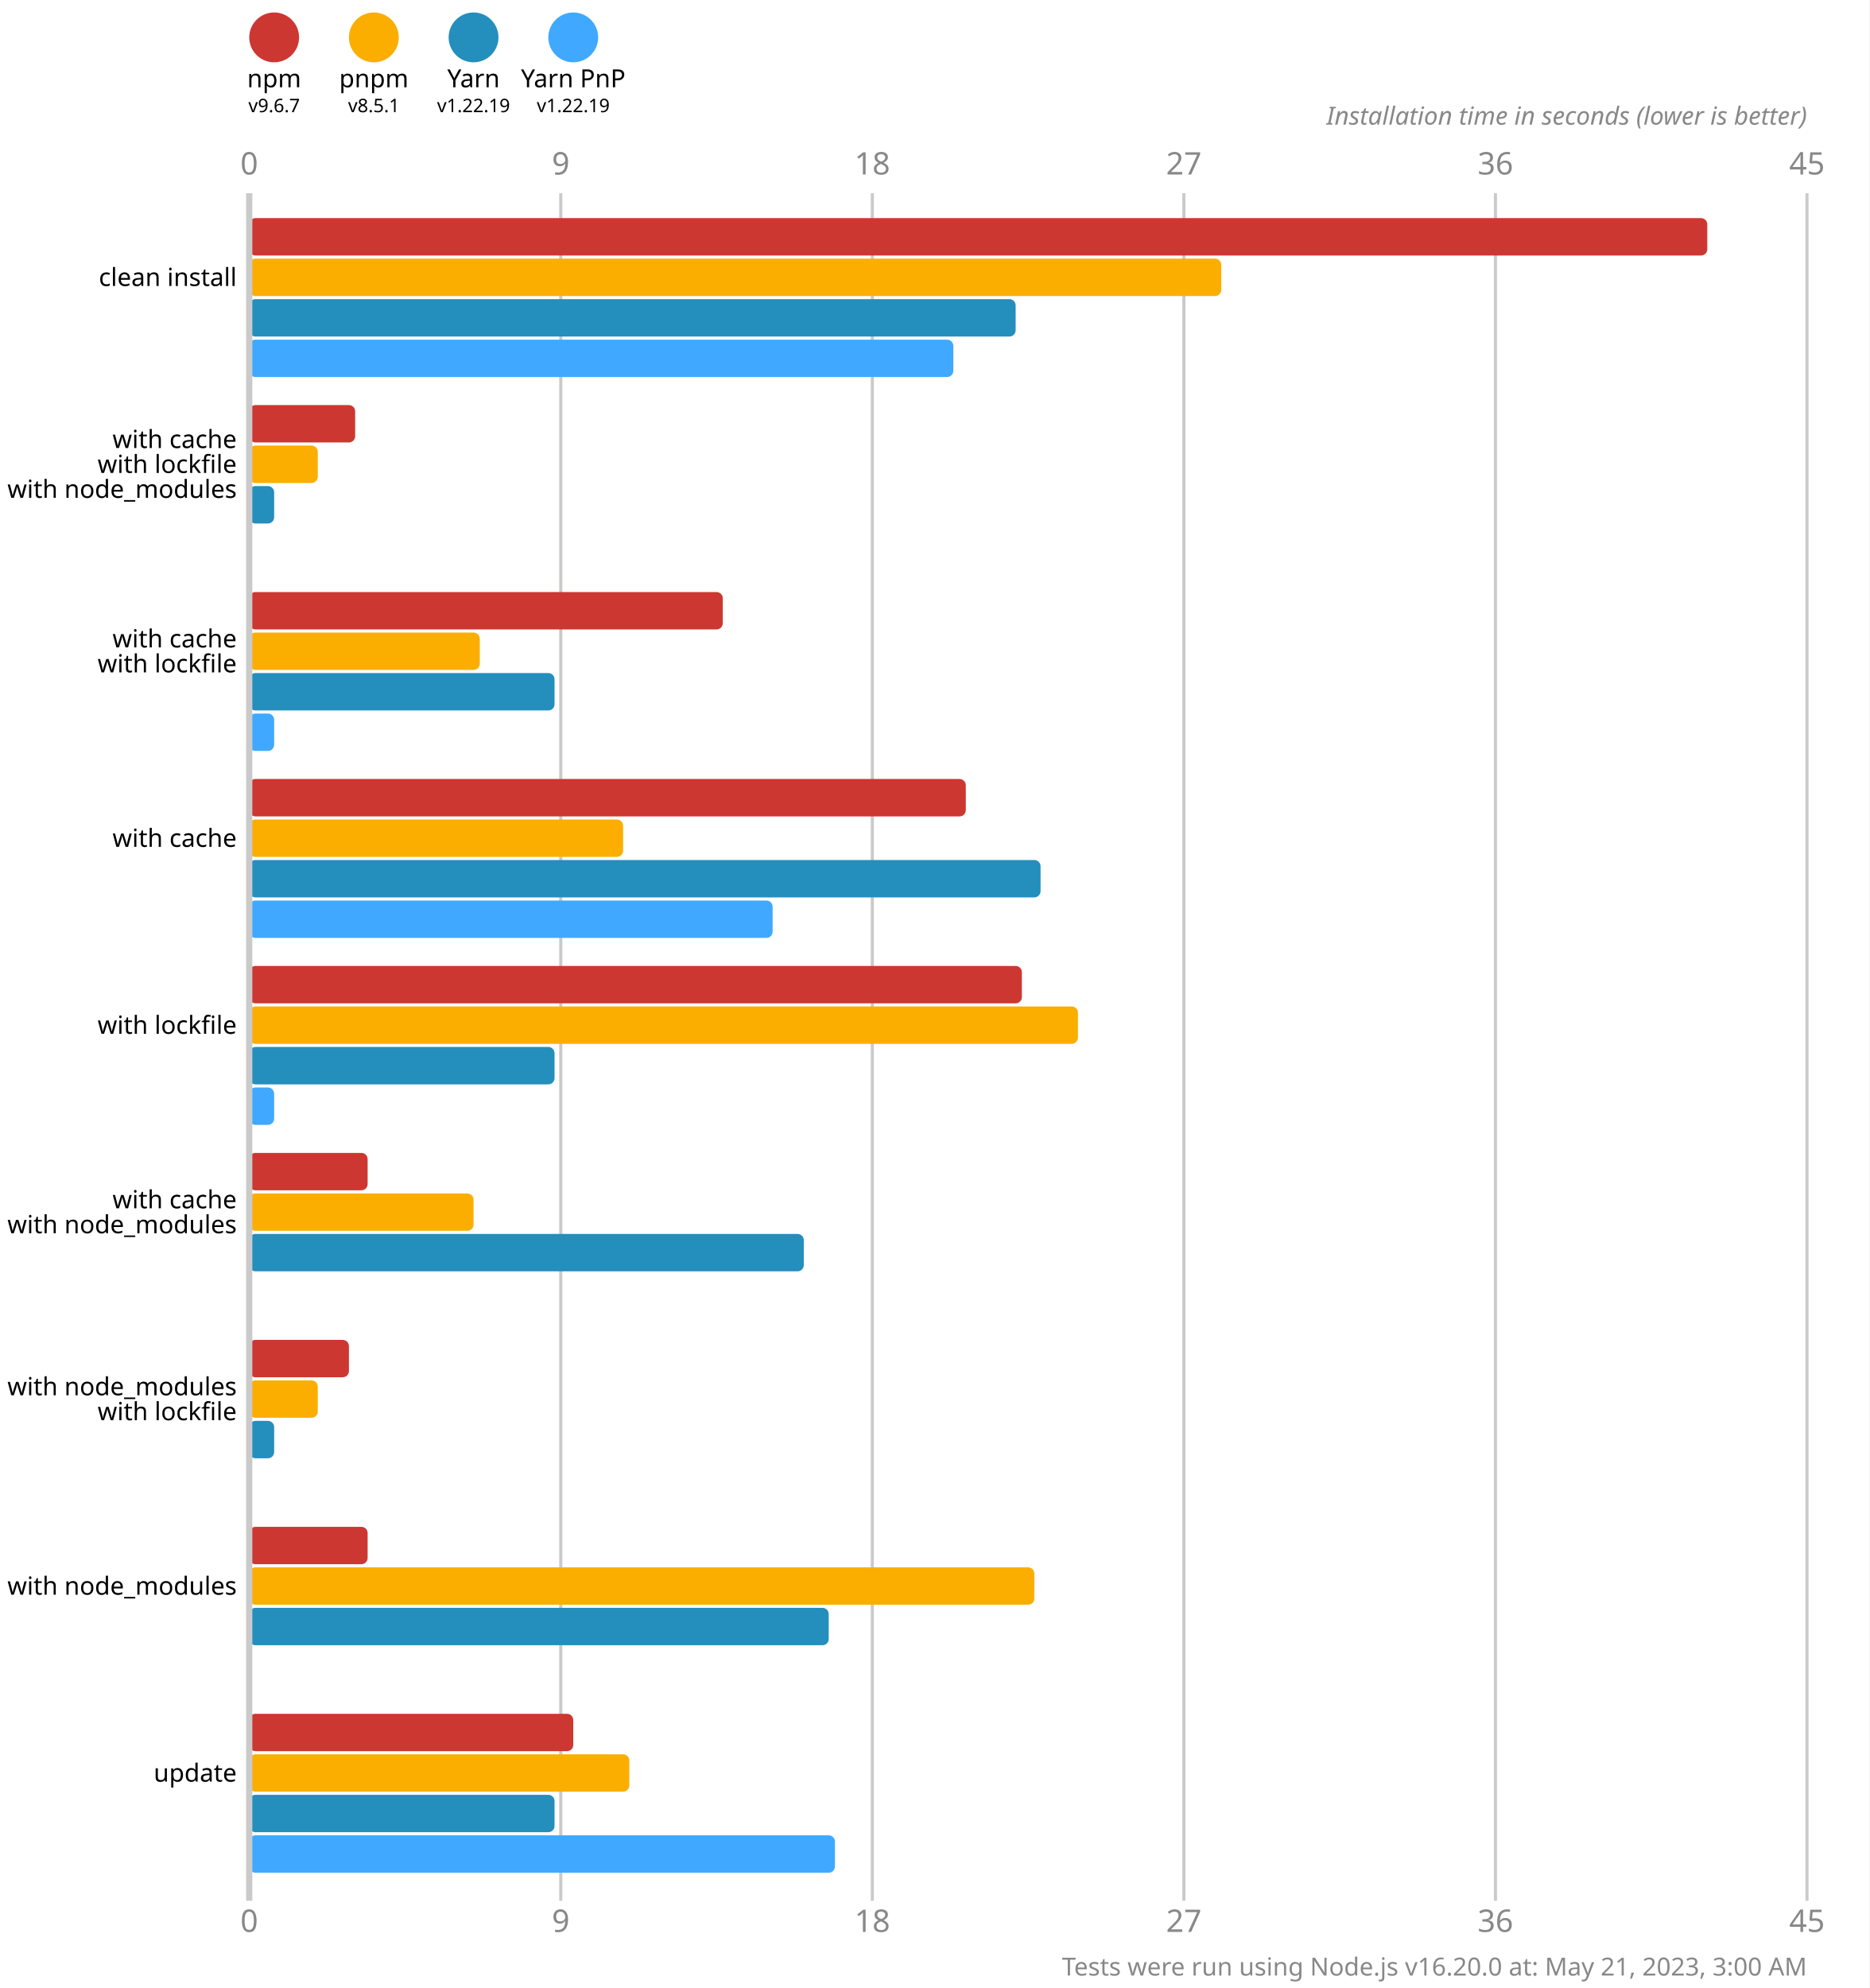
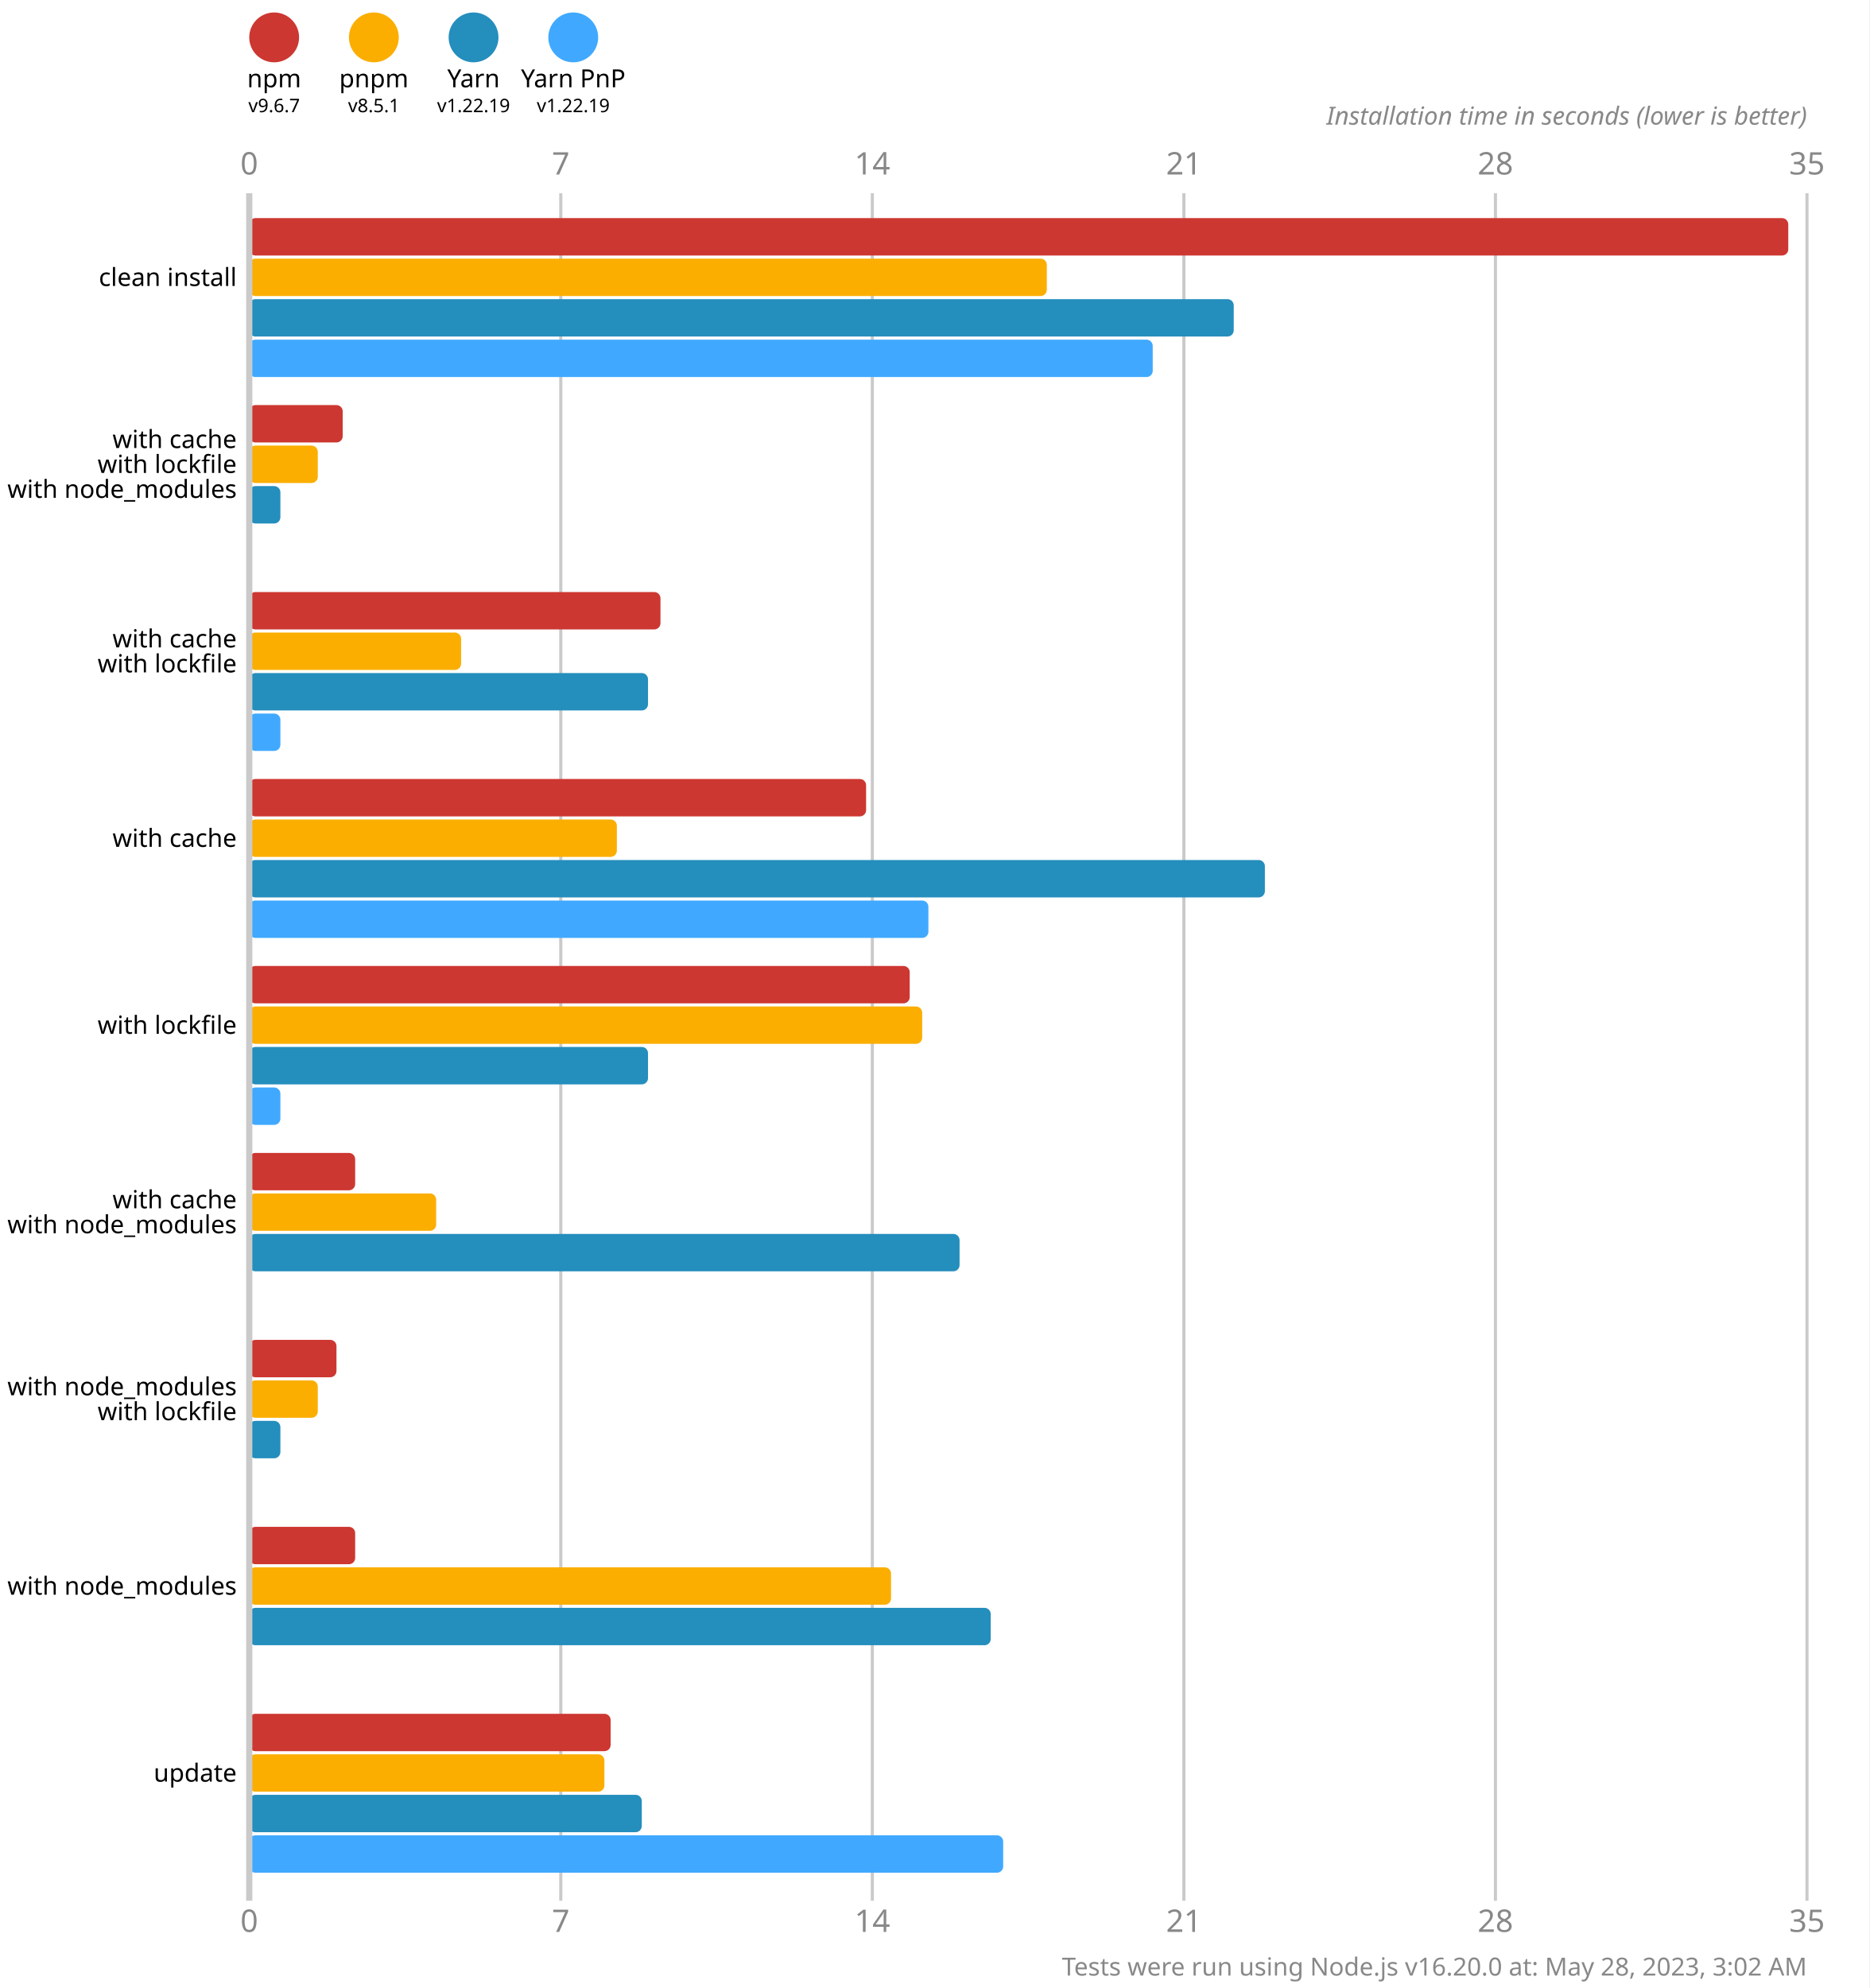
<svg xmlns="http://www.w3.org/2000/svg" version="1.1" viewBox="0 0 300 319">
  <style>
    .font { font-family: sans-serif; }
    .s3 { font-size: 3px; }
    .s4 { font-size: 4px; }
    .s5 { font-size: 5px; }
    .line { stroke: #cacaca; }
    .width { stroke-width: 0.5; }
    .text { fill: #888; }
  </style>
  <rect x="0" y="0" width="300" height="319" fill="#fff" />
  <circle cx="44" cy="6" r="4" fill="#cd3731" />
  <text x="44" y="14" class="font s4" text-anchor="middle">npm</text>
  <text x="44" y="18" class="font s3" text-anchor="middle">v9.6.7</text>
  <circle cx="60" cy="6" r="4" fill="#fbae00" />
  <text x="60" y="14" class="font s4" text-anchor="middle">pnpm</text>
  <text x="60" y="18" class="font s3" text-anchor="middle">v8.5.1</text>
  <circle cx="76" cy="6" r="4" fill="#248ebd" />
  <text x="76" y="14" class="font s4" text-anchor="middle">Yarn</text>
  <text x="76" y="18" class="font s3" text-anchor="middle">v1.22.19</text>
  <circle cx="92" cy="6" r="4" fill="#40a9ff" />
  <text x="92" y="14" class="font s4" text-anchor="middle">Yarn PnP</text>
  <text x="92" y="18" class="font s3" text-anchor="middle">v1.22.19</text>
  <text x="40" y="28" class="font s5 text" text-anchor="middle">0</text>
  <text x="40" y="310" class="font s5 text" text-anchor="middle">0</text>
  <line x1="90" y1="31" x2="90" y2="305" class="line width" />
-   <text x="90" y="28" class="font s5 text" text-anchor="middle">9</text>
-   <text x="90" y="310" class="font s5 text" text-anchor="middle">9</text>
+   <text x="90" y="28" class="font s5 text" text-anchor="middle">7</text>
+   <text x="90" y="310" class="font s5 text" text-anchor="middle">7</text>
  <line x1="140" y1="31" x2="140" y2="305" class="line width" />
-   <text x="140" y="28" class="font s5 text" text-anchor="middle">18</text>
-   <text x="140" y="310" class="font s5 text" text-anchor="middle">18</text>
+   <text x="140" y="28" class="font s5 text" text-anchor="middle">14</text>
+   <text x="140" y="310" class="font s5 text" text-anchor="middle">14</text>
  <line x1="190" y1="31" x2="190" y2="305" class="line width" />
-   <text x="190" y="28" class="font s5 text" text-anchor="middle">27</text>
-   <text x="190" y="310" class="font s5 text" text-anchor="middle">27</text>
+   <text x="190" y="28" class="font s5 text" text-anchor="middle">21</text>
+   <text x="190" y="310" class="font s5 text" text-anchor="middle">21</text>
  <line x1="240" y1="31" x2="240" y2="305" class="line width" />
-   <text x="240" y="28" class="font s5 text" text-anchor="middle">36</text>
-   <text x="240" y="310" class="font s5 text" text-anchor="middle">36</text>
+   <text x="240" y="28" class="font s5 text" text-anchor="middle">28</text>
+   <text x="240" y="310" class="font s5 text" text-anchor="middle">28</text>
  <line x1="290" y1="31" x2="290" y2="305" class="line width" />
-   <text x="290" y="28" class="font s5 text" text-anchor="middle">45</text>
-   <text x="290" y="310" class="font s5 text" text-anchor="middle">45</text>
+   <text x="290" y="28" class="font s5 text" text-anchor="middle">35</text>
+   <text x="290" y="310" class="font s5 text" text-anchor="middle">35</text>
  <text x="290" y="20" class="font s4 text" font-style="italic" text-anchor="end">Installation time in seconds (lower is better)</text>
-   <rect x="40" y="35" width="234" height="6" fill="#cd3731" rx="1" ry="1" />
-   <rect x="40" y="41.5" width="156" height="6" fill="#fbae00" rx="1" ry="1" />
-   <rect x="40" y="48" width="123" height="6" fill="#248ebd" rx="1" ry="1" />
-   <rect x="40" y="54.5" width="113" height="6" fill="#40a9ff" rx="1" ry="1" />
-   <rect x="40" y="65" width="17" height="6" fill="#cd3731" rx="1" ry="1" />
+   <rect x="40" y="35" width="247" height="6" fill="#cd3731" rx="1" ry="1" />
+   <rect x="40" y="41.5" width="128" height="6" fill="#fbae00" rx="1" ry="1" />
+   <rect x="40" y="48" width="158" height="6" fill="#248ebd" rx="1" ry="1" />
+   <rect x="40" y="54.5" width="145" height="6" fill="#40a9ff" rx="1" ry="1" />
+   <rect x="40" y="65" width="15" height="6" fill="#cd3731" rx="1" ry="1" />
  <rect x="40" y="71.5" width="11" height="6" fill="#fbae00" rx="1" ry="1" />
-   <rect x="40" y="78" width="4" height="6" fill="#248ebd" rx="1" ry="1" />
+   <rect x="40" y="78" width="5" height="6" fill="#248ebd" rx="1" ry="1" />
  <rect x="40" y="84.5" width="0" height="6" fill="#40a9ff" rx="1" ry="1" />
-   <rect x="40" y="95" width="76" height="6" fill="#cd3731" rx="1" ry="1" />
-   <rect x="40" y="101.5" width="37" height="6" fill="#fbae00" rx="1" ry="1" />
-   <rect x="40" y="108" width="49" height="6" fill="#248ebd" rx="1" ry="1" />
-   <rect x="40" y="114.5" width="4" height="6" fill="#40a9ff" rx="1" ry="1" />
-   <rect x="40" y="125" width="115" height="6" fill="#cd3731" rx="1" ry="1" />
-   <rect x="40" y="131.5" width="60" height="6" fill="#fbae00" rx="1" ry="1" />
-   <rect x="40" y="138" width="127" height="6" fill="#248ebd" rx="1" ry="1" />
-   <rect x="40" y="144.5" width="84" height="6" fill="#40a9ff" rx="1" ry="1" />
-   <rect x="40" y="155" width="124" height="6" fill="#cd3731" rx="1" ry="1" />
-   <rect x="40" y="161.5" width="133" height="6" fill="#fbae00" rx="1" ry="1" />
-   <rect x="40" y="168" width="49" height="6" fill="#248ebd" rx="1" ry="1" />
-   <rect x="40" y="174.5" width="4" height="6" fill="#40a9ff" rx="1" ry="1" />
-   <rect x="40" y="185" width="19" height="6" fill="#cd3731" rx="1" ry="1" />
-   <rect x="40" y="191.5" width="36" height="6" fill="#fbae00" rx="1" ry="1" />
-   <rect x="40" y="198" width="89" height="6" fill="#248ebd" rx="1" ry="1" />
+   <rect x="40" y="95" width="66" height="6" fill="#cd3731" rx="1" ry="1" />
+   <rect x="40" y="101.5" width="34" height="6" fill="#fbae00" rx="1" ry="1" />
+   <rect x="40" y="108" width="64" height="6" fill="#248ebd" rx="1" ry="1" />
+   <rect x="40" y="114.5" width="5" height="6" fill="#40a9ff" rx="1" ry="1" />
+   <rect x="40" y="125" width="99" height="6" fill="#cd3731" rx="1" ry="1" />
+   <rect x="40" y="131.5" width="59" height="6" fill="#fbae00" rx="1" ry="1" />
+   <rect x="40" y="138" width="163" height="6" fill="#248ebd" rx="1" ry="1" />
+   <rect x="40" y="144.5" width="109" height="6" fill="#40a9ff" rx="1" ry="1" />
+   <rect x="40" y="155" width="106" height="6" fill="#cd3731" rx="1" ry="1" />
+   <rect x="40" y="161.5" width="108" height="6" fill="#fbae00" rx="1" ry="1" />
+   <rect x="40" y="168" width="64" height="6" fill="#248ebd" rx="1" ry="1" />
+   <rect x="40" y="174.5" width="5" height="6" fill="#40a9ff" rx="1" ry="1" />
+   <rect x="40" y="185" width="17" height="6" fill="#cd3731" rx="1" ry="1" />
+   <rect x="40" y="191.5" width="30" height="6" fill="#fbae00" rx="1" ry="1" />
+   <rect x="40" y="198" width="114" height="6" fill="#248ebd" rx="1" ry="1" />
  <rect x="40" y="204.5" width="0" height="6" fill="#40a9ff" rx="1" ry="1" />
-   <rect x="40" y="215" width="16" height="6" fill="#cd3731" rx="1" ry="1" />
+   <rect x="40" y="215" width="14" height="6" fill="#cd3731" rx="1" ry="1" />
  <rect x="40" y="221.5" width="11" height="6" fill="#fbae00" rx="1" ry="1" />
-   <rect x="40" y="228" width="4" height="6" fill="#248ebd" rx="1" ry="1" />
+   <rect x="40" y="228" width="5" height="6" fill="#248ebd" rx="1" ry="1" />
  <rect x="40" y="234.5" width="0" height="6" fill="#40a9ff" rx="1" ry="1" />
-   <rect x="40" y="245" width="19" height="6" fill="#cd3731" rx="1" ry="1" />
-   <rect x="40" y="251.5" width="126" height="6" fill="#fbae00" rx="1" ry="1" />
-   <rect x="40" y="258" width="93" height="6" fill="#248ebd" rx="1" ry="1" />
+   <rect x="40" y="245" width="17" height="6" fill="#cd3731" rx="1" ry="1" />
+   <rect x="40" y="251.5" width="103" height="6" fill="#fbae00" rx="1" ry="1" />
+   <rect x="40" y="258" width="119" height="6" fill="#248ebd" rx="1" ry="1" />
  <rect x="40" y="264.5" width="0" height="6" fill="#40a9ff" rx="1" ry="1" />
-   <rect x="40" y="275" width="52" height="6" fill="#cd3731" rx="1" ry="1" />
-   <rect x="40" y="281.5" width="61" height="6" fill="#fbae00" rx="1" ry="1" />
-   <rect x="40" y="288" width="49" height="6" fill="#248ebd" rx="1" ry="1" />
-   <rect x="40" y="294.5" width="94" height="6" fill="#40a9ff" rx="1" ry="1" />
+   <rect x="40" y="275" width="58" height="6" fill="#cd3731" rx="1" ry="1" />
+   <rect x="40" y="281.5" width="57" height="6" fill="#fbae00" rx="1" ry="1" />
+   <rect x="40" y="288" width="63" height="6" fill="#248ebd" rx="1" ry="1" />
+   <rect x="40" y="294.5" width="121" height="6" fill="#40a9ff" rx="1" ry="1" />
  <line x1="40" y1="31" x2="40" y2="305" class="line" />
  <text x="38" y="44.5" class="font s4" dominant-baseline="middle" text-anchor="end">clean install</text>
  <text x="38" y="70.5" class="font s4" dominant-baseline="middle" text-anchor="end">with cache</text>
  <text x="38" y="74.5" class="font s4" dominant-baseline="middle" text-anchor="end">with lockfile</text>
  <text x="38" y="78.5" class="font s4" dominant-baseline="middle" text-anchor="end">with node_modules</text>
  <text x="38" y="102.5" class="font s4" dominant-baseline="middle" text-anchor="end">with cache</text>
  <text x="38" y="106.5" class="font s4" dominant-baseline="middle" text-anchor="end">with lockfile</text>
  <text x="38" y="134.5" class="font s4" dominant-baseline="middle" text-anchor="end">with cache</text>
  <text x="38" y="164.5" class="font s4" dominant-baseline="middle" text-anchor="end">with lockfile</text>
  <text x="38" y="192.5" class="font s4" dominant-baseline="middle" text-anchor="end">with cache</text>
  <text x="38" y="196.5" class="font s4" dominant-baseline="middle" text-anchor="end">with node_modules</text>
  <text x="38" y="222.5" class="font s4" dominant-baseline="middle" text-anchor="end">with node_modules</text>
  <text x="38" y="226.5" class="font s4" dominant-baseline="middle" text-anchor="end">with lockfile</text>
  <text x="38" y="254.5" class="font s4" dominant-baseline="middle" text-anchor="end">with node_modules</text>
  <text x="38" y="284.5" class="font s4" dominant-baseline="middle" text-anchor="end">update</text>
-   <text x="290" y="317" class="font s4 text" text-anchor="end">Tests were run using Node.js v16.20.0 at: May 21, 2023, 3:00 AM</text>
+   <text x="290" y="317" class="font s4 text" text-anchor="end">Tests were run using Node.js v16.20.0 at: May 28, 2023, 3:02 AM</text>
</svg>
